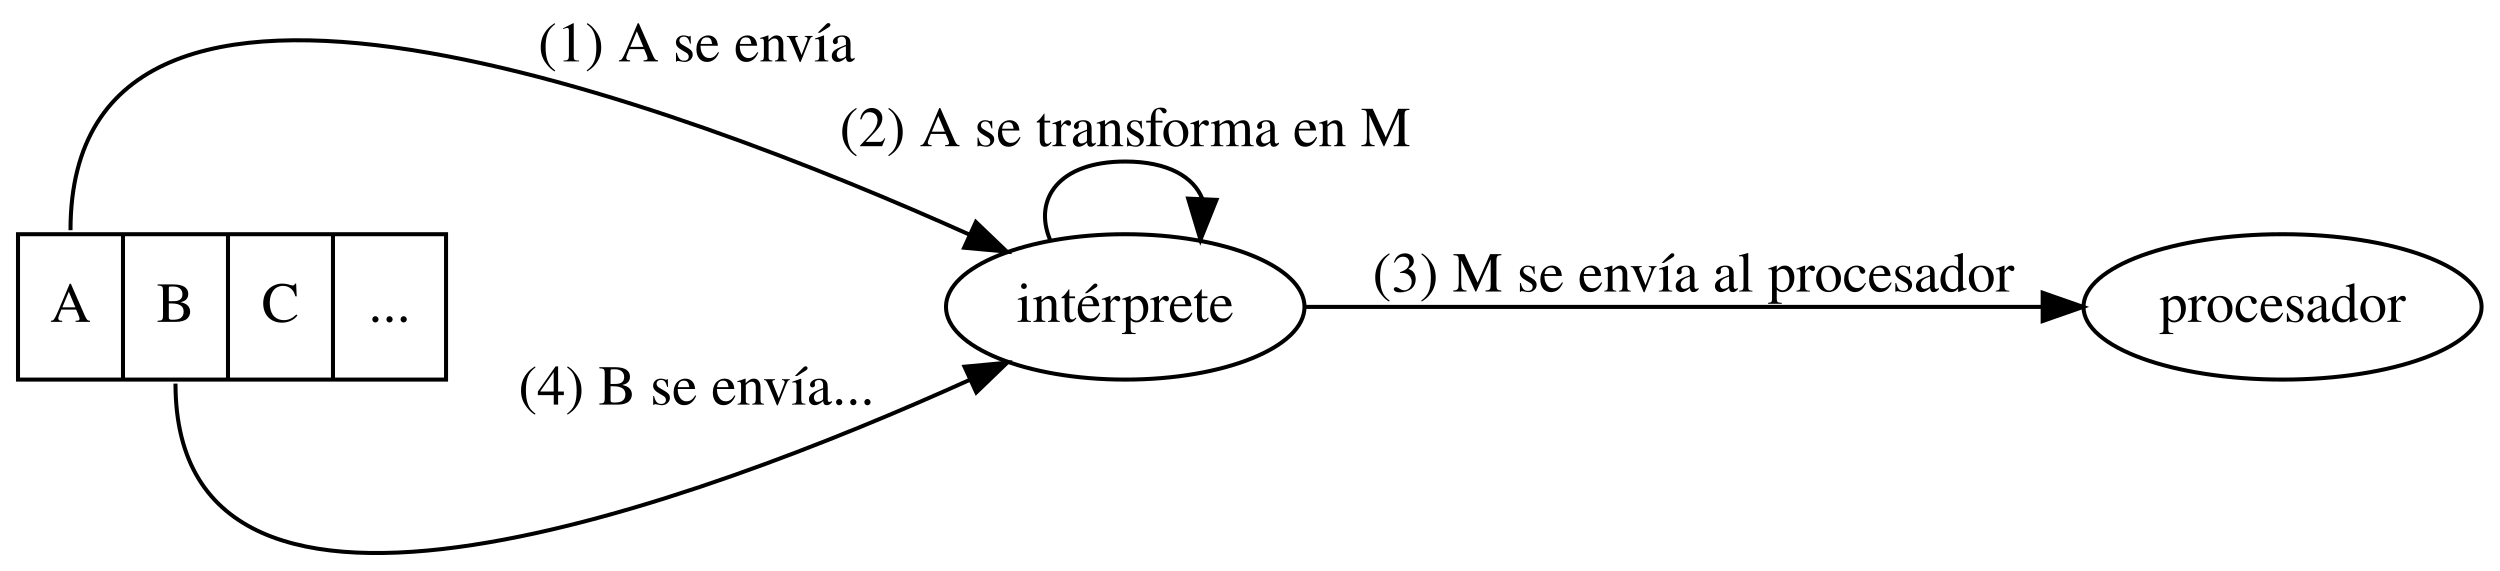
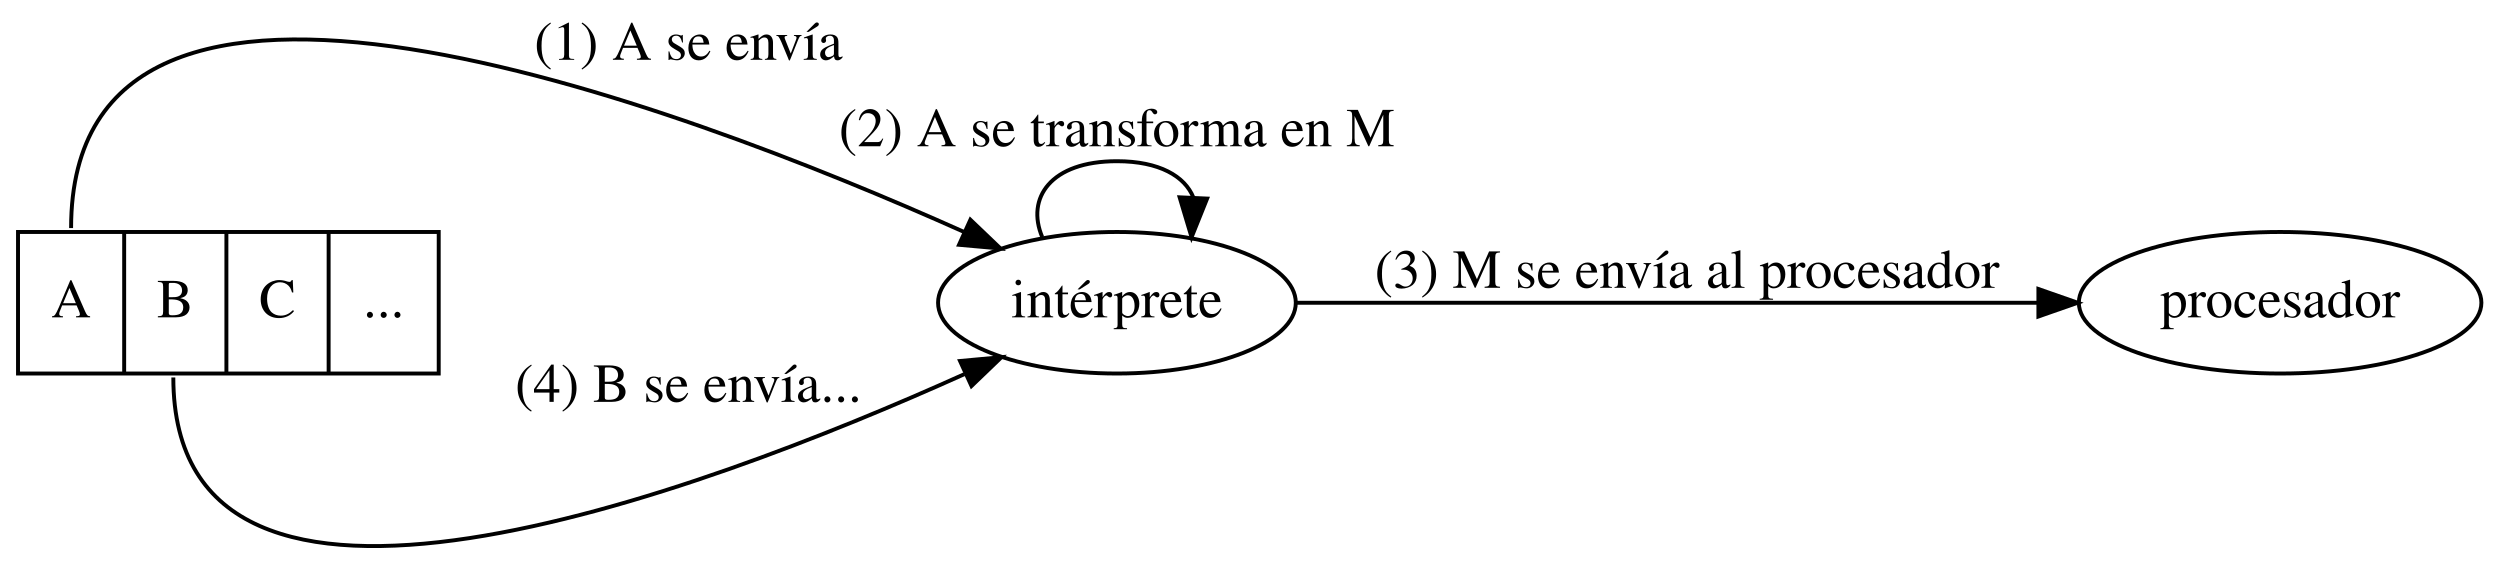
- <svg xmlns="http://www.w3.org/2000/svg" width="618pt" height="141pt" viewBox="0.00 0.00 618.18 141.25">
-   <g id="graph0" class="graph" transform="scale(1 1) rotate(0) translate(4 137.248)">
+ <svg xmlns="http://www.w3.org/2000/svg" width="635pt" height="143pt" viewBox="0.00 0.00 634.68 143.19">
+   <g id="graph0" class="graph" transform="scale(1 1) rotate(0) translate(4 139.19)">
    <g id="node1" class="node">
-       <ellipse fill="none" stroke="black" cx="274.196" cy="-61.248" rx="44.393" ry="18" />
-       <text text-anchor="middle" x="274.196" y="-57.548" font-family="Times,serif" font-size="14.00">intérprete</text>
+       <ellipse fill="none" stroke="black" cx="279.496" cy="-62.19" rx="45.492" ry="18" />
+       <text text-anchor="middle" x="279.496" y="-58.49" font-family="Times,serif" font-size="14.00">intérprete</text>
    </g>
    <g id="edge3" class="edge">
-       <path fill="none" stroke="black" d="M255.563,-77.912C251.423,-87.873 257.634,-97.248 274.196,-97.248 284.806,-97.248 291.168,-93.401 293.282,-88.016" />
-       <polygon fill="black" stroke="black" points="296.774,-87.745 292.829,-77.912 289.781,-88.059 296.774,-87.745" />
-       <text text-anchor="middle" x="274.196" y="-101.048" font-family="Times,serif" font-size="14.00">(2) A se transforma en M</text>
+       <path fill="none" stroke="black" d="M260.512,-78.854C256.293,-88.815 262.621,-98.19 279.496,-98.19 290.307,-98.19 296.789,-94.343 298.942,-88.959" />
+       <polygon fill="black" stroke="black" points="302.433,-88.684 298.48,-78.854 295.441,-89.004 302.433,-88.684" />
+       <text text-anchor="middle" x="279.496" y="-101.99" font-family="Times,serif" font-size="14.00">(2) A se transforma en M</text>
    </g>
    <g id="node2" class="node">
-       <ellipse fill="none" stroke="black" cx="560.788" cy="-61.248" rx="49.291" ry="18" />
-       <text text-anchor="middle" x="560.788" y="-57.548" font-family="Times,serif" font-size="14.00">procesador</text>
+       <ellipse fill="none" stroke="black" cx="575.337" cy="-62.19" rx="51.191" ry="18" />
+       <text text-anchor="middle" x="575.337" y="-58.49" font-family="Times,serif" font-size="14.00">procesador</text>
    </g>
    <g id="edge4" class="edge">
-       <path fill="none" stroke="black" d="M318.419,-61.248C367.21,-61.248 446.852,-61.248 501.206,-61.248" />
-       <polygon fill="black" stroke="black" points="501.385,-64.748 511.385,-61.248 501.385,-57.748 501.385,-64.748" />
-       <text text-anchor="middle" x="414.892" y="-65.048" font-family="Times,serif" font-size="14.00">(3) M se envía al procesador</text>
+       <path fill="none" stroke="black" d="M325.124,-62.19C375.454,-62.19 457.579,-62.19 513.696,-62.19" />
+       <polygon fill="black" stroke="black" points="513.858,-65.69 523.858,-62.19 513.858,-58.69 513.858,-65.69" />
+       <text text-anchor="middle" x="424.492" y="-65.99" font-family="Times,serif" font-size="14.00">(3) M se envía al procesador</text>
    </g>
    <g id="node3" class="node">
-       <polygon fill="none" stroke="black" points="0,-43.248 0,-79.248 106,-79.248 106,-43.248 0,-43.248" />
-       <text text-anchor="middle" x="13" y="-57.548" font-family="Times,serif" font-size="14.00">A</text>
-       <polyline fill="none" stroke="black" points="26,-43.248 26,-79.248 " />
-       <text text-anchor="middle" x="39" y="-57.548" font-family="Times,serif" font-size="14.00">B</text>
-       <polyline fill="none" stroke="black" points="52,-43.248 52,-79.248 " />
-       <text text-anchor="middle" x="65" y="-57.548" font-family="Times,serif" font-size="14.00">C</text>
-       <polyline fill="none" stroke="black" points="78,-43.248 78,-79.248 " />
-       <text text-anchor="middle" x="92" y="-57.548" font-family="Times,serif" font-size="14.00">...</text>
+       <polygon fill="none" stroke="black" points="0,-44.19 0,-80.19 107,-80.19 107,-44.19 0,-44.19" />
+       <text text-anchor="middle" x="13.5" y="-58.49" font-family="Times,serif" font-size="14.00">A</text>
+       <polyline fill="none" stroke="black" points="27,-44.19 27,-80.19 " />
+       <text text-anchor="middle" x="40" y="-58.49" font-family="Times,serif" font-size="14.00">B</text>
+       <polyline fill="none" stroke="black" points="53,-44.19 53,-80.19 " />
+       <text text-anchor="middle" x="66" y="-58.49" font-family="Times,serif" font-size="14.00">C</text>
+       <polyline fill="none" stroke="black" points="79,-44.19 79,-80.19 " />
+       <text text-anchor="middle" x="93" y="-58.49" font-family="Times,serif" font-size="14.00">...</text>
    </g>
    <g id="edge1" class="edge">
-       <path fill="none" stroke="black" d="M13,-80.248C13,-168.459 163.592,-111.458 235.646,-79.136" />
-       <polygon fill="black" stroke="black" points="237.202,-82.273 244.855,-74.947 234.303,-75.901 237.202,-82.273" />
-       <text text-anchor="middle" x="168" y="-122.048" font-family="Times,serif" font-size="14.00">(1) A se envía</text>
+       <path fill="none" stroke="black" d="M13.5,-81.19C13.5,-171.131 167.247,-113.032 240.523,-80.235" />
+       <polygon fill="black" stroke="black" points="242.225,-83.306 249.885,-75.986 239.332,-76.932 242.225,-83.306" />
+       <text text-anchor="middle" x="170.5" y="-123.99" font-family="Times,serif" font-size="14.00">(1) A se envía</text>
    </g>
    <g id="edge2" class="edge">
-       <path fill="none" stroke="black" d="M39,-42.248C39,35.707 169.505,-13.311 235.674,-43.174" />
-       <polygon fill="black" stroke="black" points="234.398,-46.439 244.947,-47.424 237.314,-40.076 234.398,-46.439" />
-       <text text-anchor="middle" x="168" y="-37.048" font-family="Times,serif" font-size="14.00">(4) B se envía...</text>
+       <path fill="none" stroke="black" d="M39.5,-43.19C39.5,36.551 173.345,-13.697 240.709,-44.037" />
+       <polygon fill="black" stroke="black" points="239.592,-47.375 250.141,-48.351 242.503,-41.009 239.592,-47.375" />
+       <text text-anchor="middle" x="170.5" y="-36.99" font-family="Times,serif" font-size="14.00">(4) B se envía...</text>
    </g>
  </g>
</svg>
